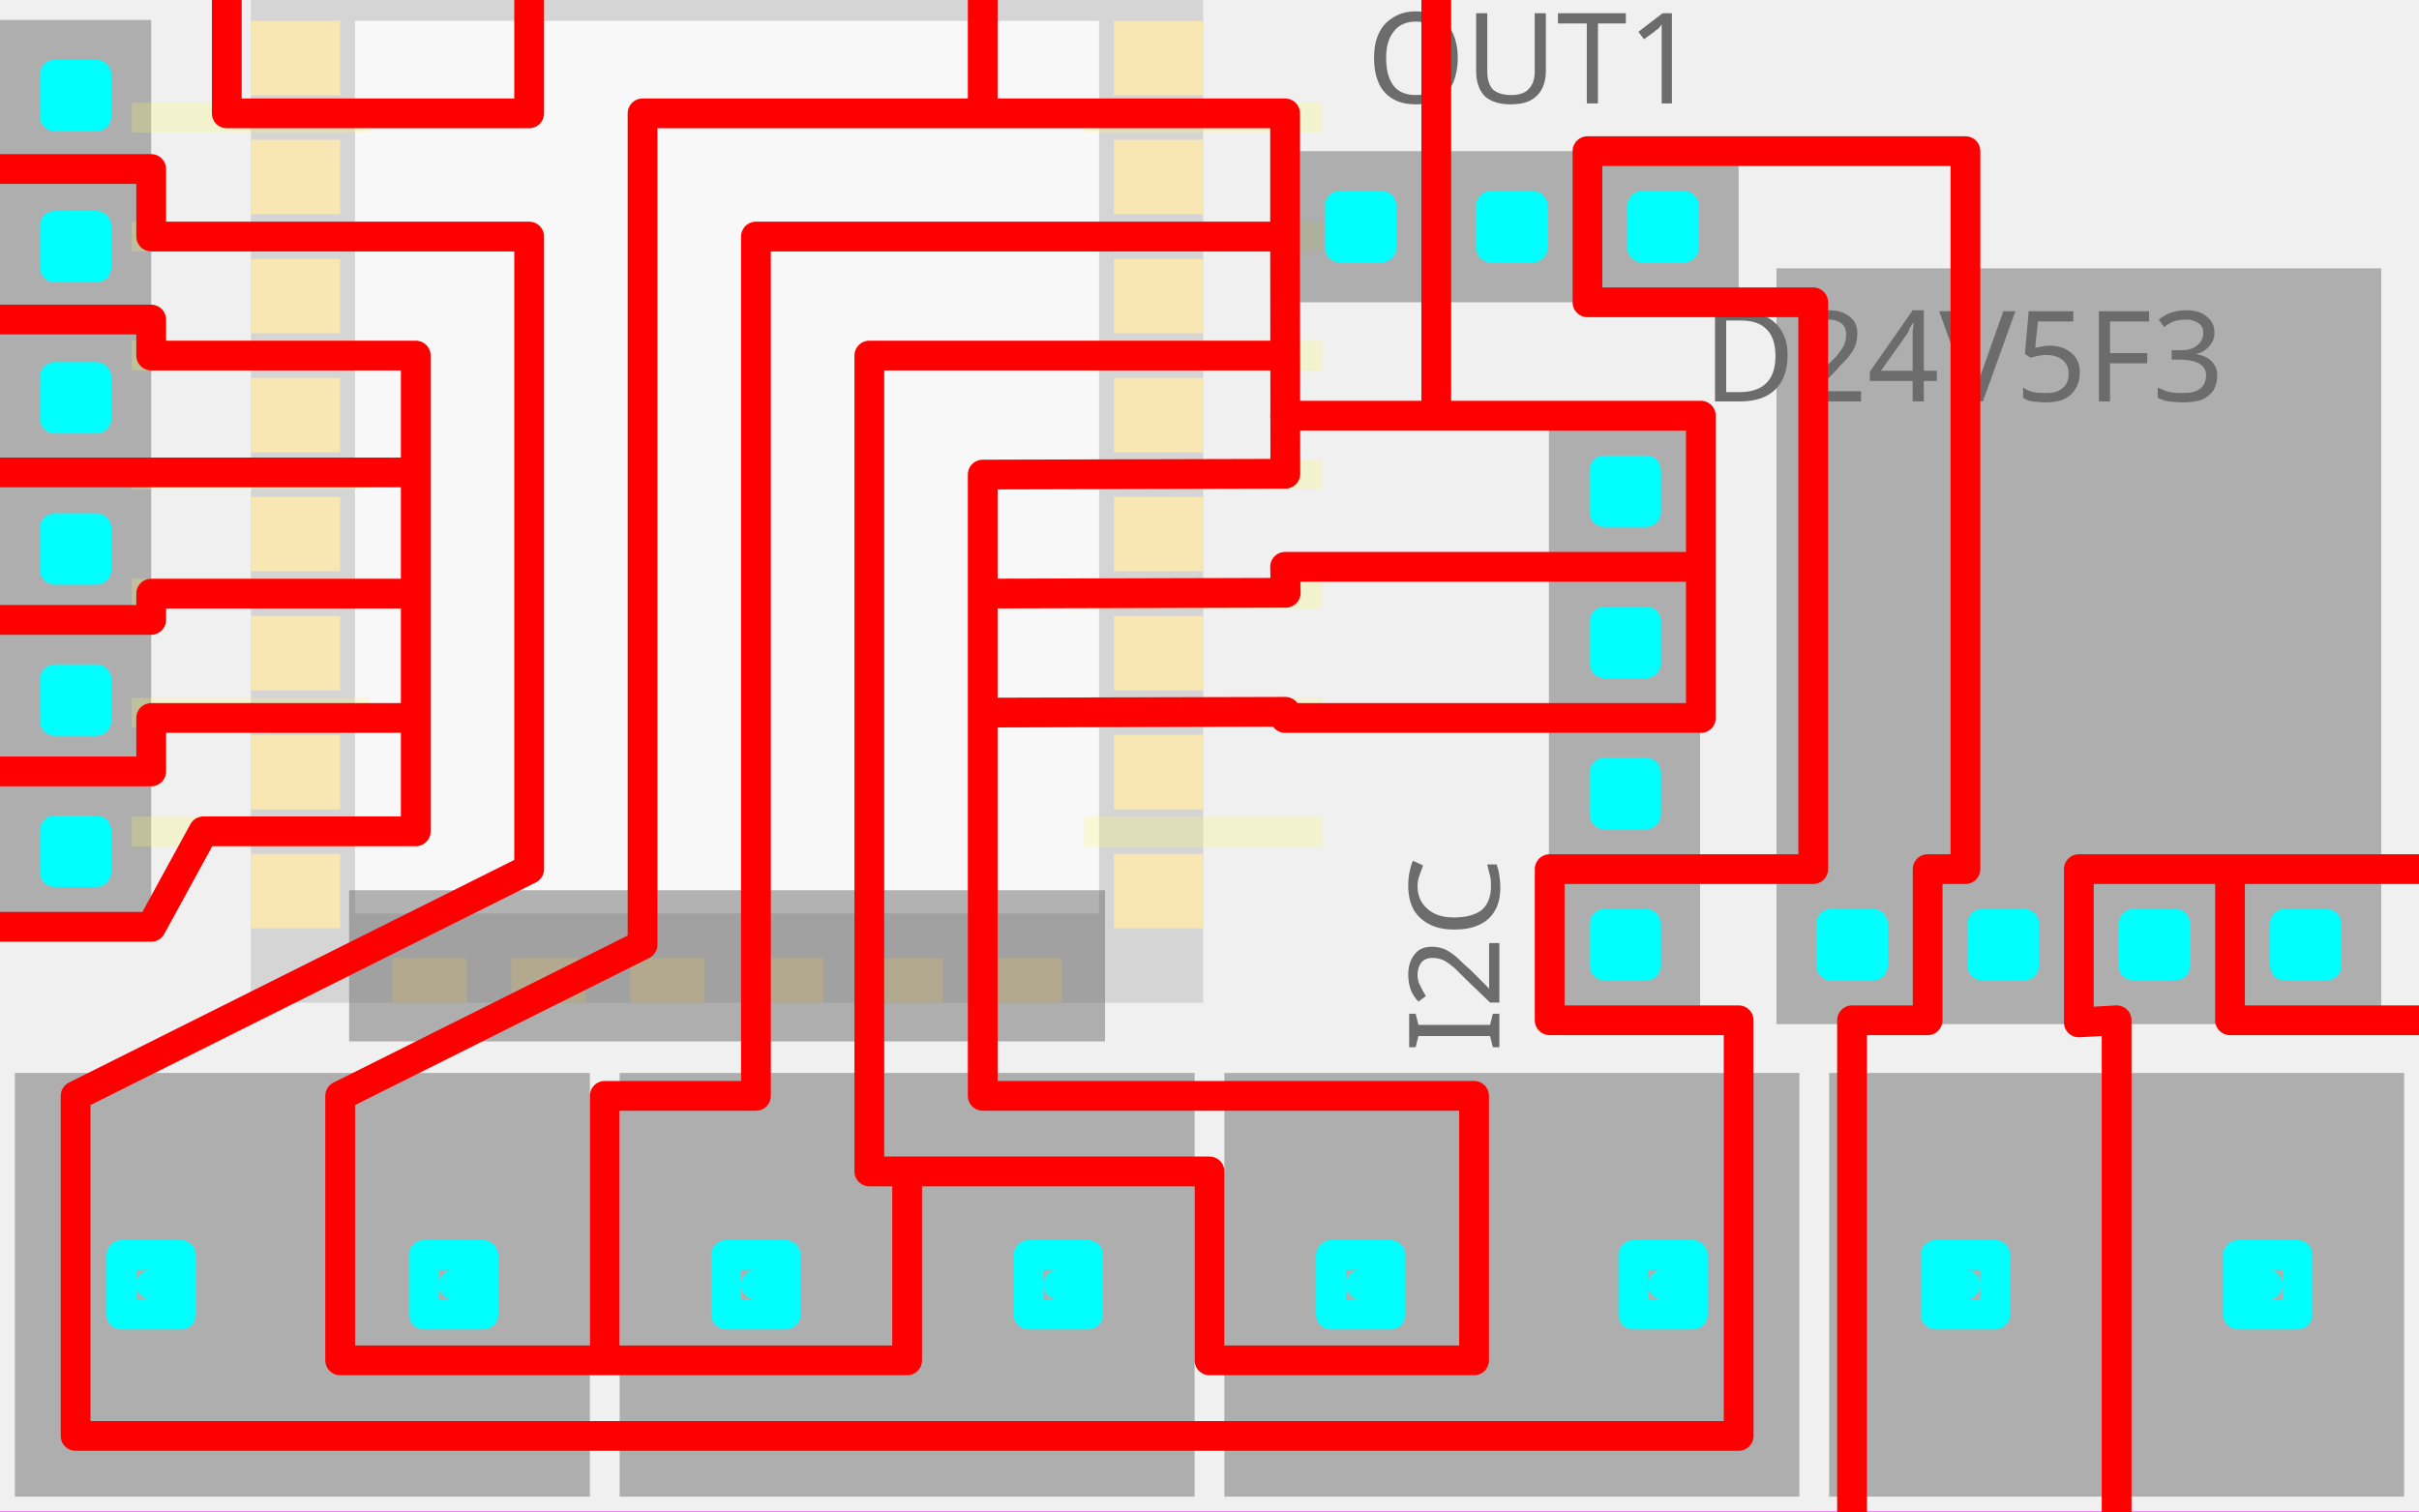
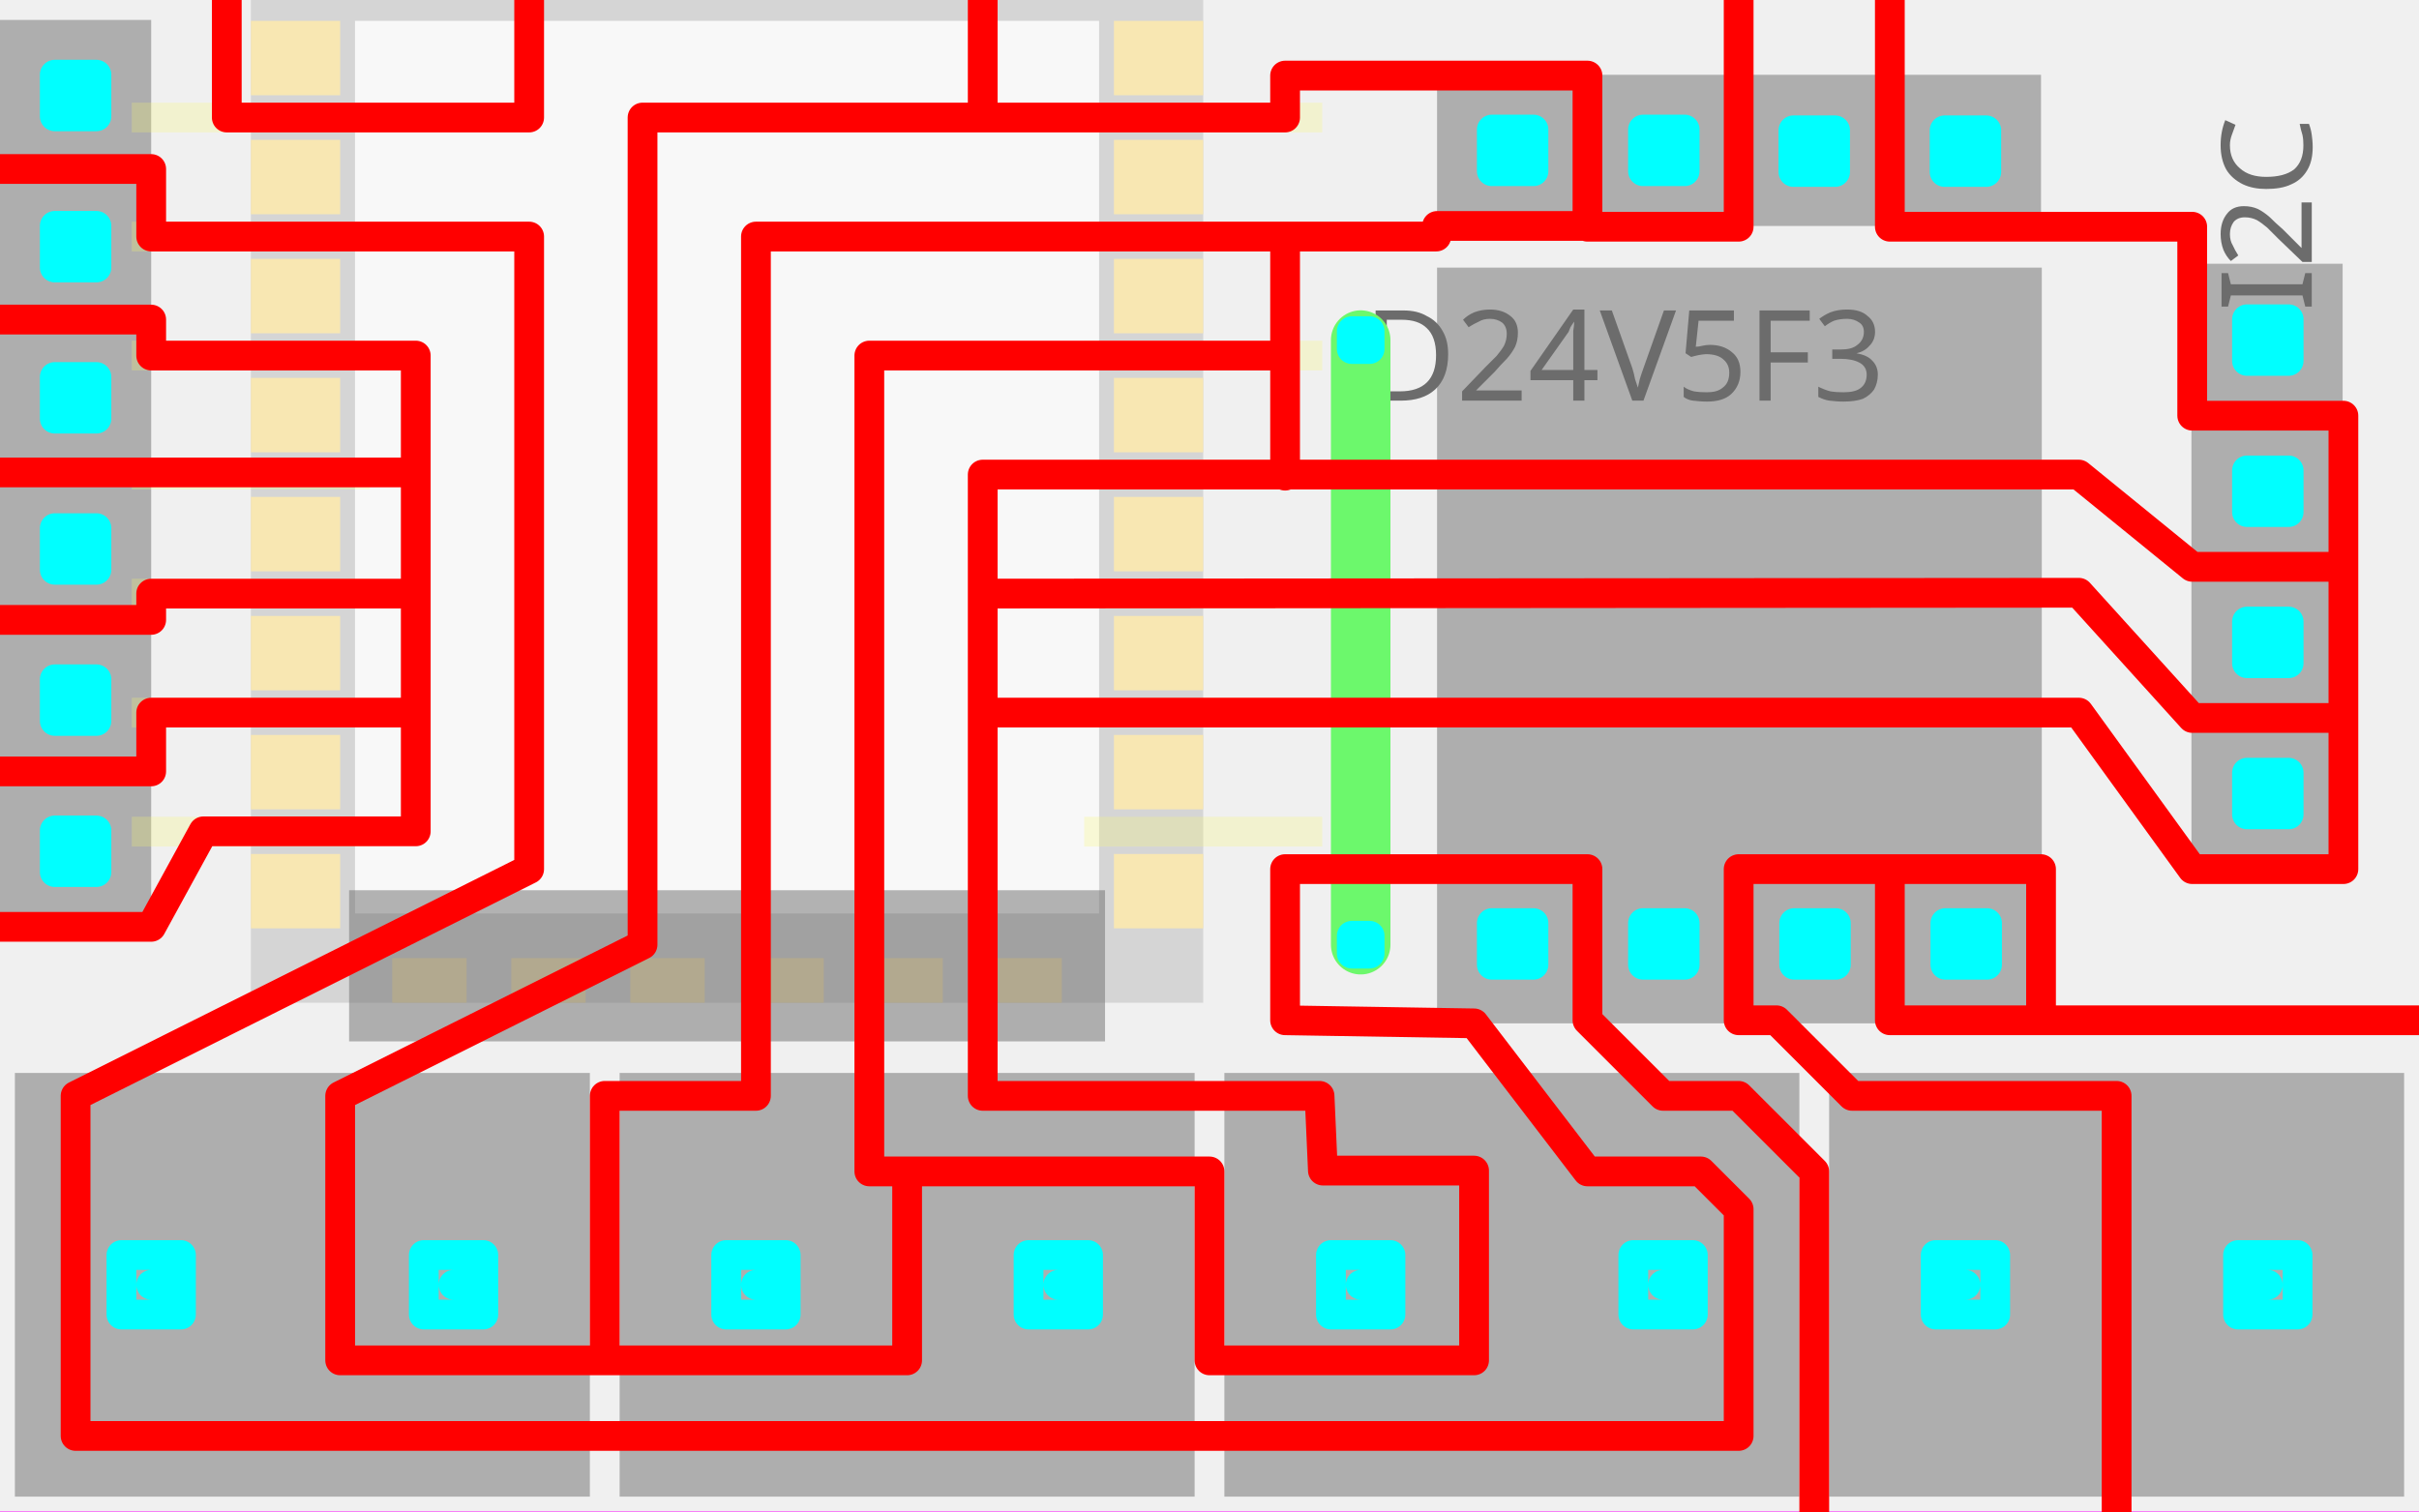
<svg xmlns="http://www.w3.org/2000/svg" width="1.6in" height="1in" viewBox="0 0 40.64 25.4" version="1.1" id="svg926">
  <defs id="defs920" />
  <g id="layer6" style="display:inline;opacity:0.548" transform="translate(-1.81,1.854988)">
    <rect style="display:inline;opacity:1;fill:#000000;fill-opacity:0.502;fill-rule:evenodd;stroke:none;stroke-width:0.1;stroke-linecap:round;stroke-linejoin:bevel;stroke-miterlimit:4;stroke-dasharray:none;stroke-dashoffset:0;stroke-opacity:1" id="rect1431" width="7.12" height="9.66" x="-23.295" y="22.38" transform="rotate(-90)" />
    <rect style="display:inline;opacity:1;fill:#000000;fill-opacity:0.502;fill-rule:evenodd;stroke:none;stroke-width:0.1;stroke-linecap:round;stroke-linejoin:bevel;stroke-miterlimit:4;stroke-dasharray:none;stroke-dashoffset:0;stroke-opacity:1" id="rect1436" width="2.54" height="15.24" x="1.81" y="-1.52" />
    <g id="g951" transform="translate(-9.910001,3.039959)">
      <g id="layer1-93" transform="translate(-6.006411,-101.1035)">
        <rect style="opacity:1;fill:#c0c0c0;fill-opacity:1;fill-rule:evenodd;stroke:none;stroke-width:0.117;stroke-linecap:round;stroke-linejoin:round;stroke-miterlimit:4;stroke-dasharray:none;stroke-dashoffset:0;stroke-opacity:1" id="rect817" width="16" height="24" x="21.941" y="89.059" />
        <rect style="opacity:1;fill:#ffffff;fill-opacity:1;fill-rule:evenodd;stroke:none;stroke-width:0.102;stroke-linecap:round;stroke-linejoin:round;stroke-miterlimit:4;stroke-dasharray:none;stroke-dashoffset:0;stroke-opacity:1" id="rect819" width="12.5" height="15" x="23.691" y="96.559" />
        <rect style="opacity:1;fill:#808080;fill-opacity:1;fill-rule:evenodd;stroke:none;stroke-width:0.1;stroke-linecap:round;stroke-linejoin:round;stroke-miterlimit:4;stroke-dasharray:none;stroke-dashoffset:0;stroke-opacity:1" id="rect821" width="16" height="5" x="21.941" y="89.059" />
        <text xml:space="preserve" style="font-style:normal;font-variant:normal;font-weight:normal;font-stretch:normal;font-size:4.233px;line-height:125%;font-family:Raleway;-inkscape-font-specification:'Raleway, Normal';font-variant-ligatures:normal;font-variant-caps:normal;font-variant-numeric:normal;font-feature-settings:normal;text-align:start;letter-spacing:0px;word-spacing:0px;writing-mode:lr-tb;text-anchor:start;fill:#000000;fill-opacity:1;stroke:none;stroke-width:0.265px;stroke-linecap:butt;stroke-linejoin:miter;stroke-opacity:1" x="21.964" y="93.01" id="text825">
          <tspan id="tspan823" x="21.964" y="93.01" style="stroke-width:0.265px">ESP-12F</tspan>
        </text>
        <g id="g953" transform="translate(-2,-1.4530335e-6)">
          <rect transform="scale(1,-1)" y="-111.809" x="23.941" height="1.25" width="1.5" id="rect830" style="opacity:1;fill:#ffe080;fill-opacity:1;fill-rule:evenodd;stroke:none;stroke-width:0.062;stroke-linecap:round;stroke-linejoin:round;stroke-miterlimit:4;stroke-dasharray:none;stroke-dashoffset:0;stroke-opacity:1" />
          <rect style="opacity:1;fill:#ffe080;fill-opacity:1;fill-rule:evenodd;stroke:none;stroke-width:0.062;stroke-linecap:round;stroke-linejoin:round;stroke-miterlimit:4;stroke-dasharray:none;stroke-dashoffset:0;stroke-opacity:1" id="rect832" width="1.5" height="1.25" x="23.941" y="-109.809" transform="scale(1,-1)" />
          <rect style="opacity:1;fill:#ffe080;fill-opacity:1;fill-rule:evenodd;stroke:none;stroke-width:0.062;stroke-linecap:round;stroke-linejoin:round;stroke-miterlimit:4;stroke-dasharray:none;stroke-dashoffset:0;stroke-opacity:1" id="rect834" width="1.5" height="1.25" x="23.941" y="-107.809" transform="scale(1,-1)" />
          <rect transform="scale(1,-1)" y="-105.809" x="23.941" height="1.25" width="1.5" id="rect836" style="opacity:1;fill:#ffe080;fill-opacity:1;fill-rule:evenodd;stroke:none;stroke-width:0.062;stroke-linecap:round;stroke-linejoin:round;stroke-miterlimit:4;stroke-dasharray:none;stroke-dashoffset:0;stroke-opacity:1" />
          <rect style="opacity:1;fill:#ffe080;fill-opacity:1;fill-rule:evenodd;stroke:none;stroke-width:0.062;stroke-linecap:round;stroke-linejoin:round;stroke-miterlimit:4;stroke-dasharray:none;stroke-dashoffset:0;stroke-opacity:1" id="rect838" width="1.5" height="1.25" x="23.941" y="-103.809" transform="scale(1,-1)" />
          <rect transform="scale(1,-1)" y="-101.809" x="23.941" height="1.25" width="1.5" id="rect840" style="opacity:1;fill:#ffe080;fill-opacity:1;fill-rule:evenodd;stroke:none;stroke-width:0.062;stroke-linecap:round;stroke-linejoin:round;stroke-miterlimit:4;stroke-dasharray:none;stroke-dashoffset:0;stroke-opacity:1" />
          <rect transform="scale(1,-1)" y="-99.809" x="23.941" height="1.25" width="1.5" id="rect842" style="opacity:1;fill:#ffe080;fill-opacity:1;fill-rule:evenodd;stroke:none;stroke-width:0.062;stroke-linecap:round;stroke-linejoin:round;stroke-miterlimit:4;stroke-dasharray:none;stroke-dashoffset:0;stroke-opacity:1" />
          <rect style="opacity:1;fill:#ffe080;fill-opacity:1;fill-rule:evenodd;stroke:none;stroke-width:0.062;stroke-linecap:round;stroke-linejoin:round;stroke-miterlimit:4;stroke-dasharray:none;stroke-dashoffset:0;stroke-opacity:1" id="rect844" width="1.5" height="1.25" x="23.941" y="-97.809" transform="scale(1,-1)" />
        </g>
        <g id="g963" transform="translate(-2,-1.4530335e-6)">
          <rect style="opacity:1;fill:#ffe080;fill-opacity:1;fill-rule:evenodd;stroke:none;stroke-width:0.062;stroke-linecap:round;stroke-linejoin:round;stroke-miterlimit:4;stroke-dasharray:none;stroke-dashoffset:0;stroke-opacity:1" id="rect846" width="1.5" height="1.25" x="38.441" y="-111.809" transform="scale(1,-1)" />
          <rect transform="scale(1,-1)" y="-109.809" x="38.441" height="1.25" width="1.5" id="rect848" style="opacity:1;fill:#ffe080;fill-opacity:1;fill-rule:evenodd;stroke:none;stroke-width:0.062;stroke-linecap:round;stroke-linejoin:round;stroke-miterlimit:4;stroke-dasharray:none;stroke-dashoffset:0;stroke-opacity:1" />
          <rect transform="scale(1,-1)" y="-107.809" x="38.441" height="1.25" width="1.5" id="rect850" style="opacity:1;fill:#ffe080;fill-opacity:1;fill-rule:evenodd;stroke:none;stroke-width:0.062;stroke-linecap:round;stroke-linejoin:round;stroke-miterlimit:4;stroke-dasharray:none;stroke-dashoffset:0;stroke-opacity:1" />
          <rect style="opacity:1;fill:#ffe080;fill-opacity:1;fill-rule:evenodd;stroke:none;stroke-width:0.062;stroke-linecap:round;stroke-linejoin:round;stroke-miterlimit:4;stroke-dasharray:none;stroke-dashoffset:0;stroke-opacity:1" id="rect852" width="1.5" height="1.25" x="38.441" y="-105.809" transform="scale(1,-1)" />
          <rect transform="scale(1,-1)" y="-103.809" x="38.441" height="1.25" width="1.5" id="rect854" style="opacity:1;fill:#ffe080;fill-opacity:1;fill-rule:evenodd;stroke:none;stroke-width:0.062;stroke-linecap:round;stroke-linejoin:round;stroke-miterlimit:4;stroke-dasharray:none;stroke-dashoffset:0;stroke-opacity:1" />
          <rect style="opacity:1;fill:#ffe080;fill-opacity:1;fill-rule:evenodd;stroke:none;stroke-width:0.062;stroke-linecap:round;stroke-linejoin:round;stroke-miterlimit:4;stroke-dasharray:none;stroke-dashoffset:0;stroke-opacity:1" id="rect856" width="1.5" height="1.25" x="38.441" y="-101.809" transform="scale(1,-1)" />
          <rect style="opacity:1;fill:#ffe080;fill-opacity:1;fill-rule:evenodd;stroke:none;stroke-width:0.062;stroke-linecap:round;stroke-linejoin:round;stroke-miterlimit:4;stroke-dasharray:none;stroke-dashoffset:0;stroke-opacity:1" id="rect858" width="1.5" height="1.25" x="38.441" y="-99.809" transform="scale(1,-1)" />
          <rect transform="scale(1,-1)" y="-97.809" x="38.441" height="1.25" width="1.5" id="rect860" style="opacity:1;fill:#ffe080;fill-opacity:1;fill-rule:evenodd;stroke:none;stroke-width:0.062;stroke-linecap:round;stroke-linejoin:round;stroke-miterlimit:4;stroke-dasharray:none;stroke-dashoffset:0;stroke-opacity:1" />
        </g>
        <rect style="opacity:1;fill:#8080ff;fill-opacity:1;fill-rule:evenodd;stroke:none;stroke-width:0.1;stroke-linecap:round;stroke-linejoin:round;stroke-miterlimit:4;stroke-dasharray:none;stroke-dashoffset:0;stroke-opacity:1" id="rect862" width="2" height="1" x="34.941" y="95.059" />
        <g id="g997" transform="translate(-2,-1.4530335e-6)">
          <rect transform="scale(1,-1)" y="-113.059" x="26.316" height="0.75" width="1.25" id="rect869" style="opacity:1;fill:#ffe080;fill-opacity:1;fill-rule:evenodd;stroke:none;stroke-width:0.062;stroke-linecap:round;stroke-linejoin:round;stroke-miterlimit:4;stroke-dasharray:none;stroke-dashoffset:0;stroke-opacity:1" />
          <rect style="opacity:1;fill:#ffe080;fill-opacity:1;fill-rule:evenodd;stroke:none;stroke-width:0.062;stroke-linecap:round;stroke-linejoin:round;stroke-miterlimit:4;stroke-dasharray:none;stroke-dashoffset:0;stroke-opacity:1" id="rect871" width="1.25" height="0.75" x="28.316" y="-113.059" transform="scale(1,-1)" />
          <rect transform="scale(1,-1)" y="-113.059" x="30.316" height="0.75" width="1.25" id="rect873" style="opacity:1;fill:#ffe080;fill-opacity:1;fill-rule:evenodd;stroke:none;stroke-width:0.062;stroke-linecap:round;stroke-linejoin:round;stroke-miterlimit:4;stroke-dasharray:none;stroke-dashoffset:0;stroke-opacity:1" />
          <rect style="opacity:1;fill:#ffe080;fill-opacity:1;fill-rule:evenodd;stroke:none;stroke-width:0.062;stroke-linecap:round;stroke-linejoin:round;stroke-miterlimit:4;stroke-dasharray:none;stroke-dashoffset:0;stroke-opacity:1" id="rect875" width="1.25" height="0.75" x="32.316" y="-113.059" transform="scale(1,-1)" />
          <rect transform="scale(1,-1)" y="-113.059" x="34.316" height="0.75" width="1.25" id="rect877" style="opacity:1;fill:#ffe080;fill-opacity:1;fill-rule:evenodd;stroke:none;stroke-width:0.062;stroke-linecap:round;stroke-linejoin:round;stroke-miterlimit:4;stroke-dasharray:none;stroke-dashoffset:0;stroke-opacity:1" />
          <rect style="opacity:1;fill:#ffe080;fill-opacity:1;fill-rule:evenodd;stroke:none;stroke-width:0.062;stroke-linecap:round;stroke-linejoin:round;stroke-miterlimit:4;stroke-dasharray:none;stroke-dashoffset:0;stroke-opacity:1" id="rect879" width="1.25" height="0.75" x="36.316" y="-113.059" transform="scale(1,-1)" />
        </g>
        <g id="g1225">
          <path id="path871" d="m 19.941,98.184 h 2.75 1.25" style="opacity:1;fill:none;fill-opacity:1;fill-rule:evenodd;stroke:#ffff00;stroke-width:0.5;stroke-linecap:butt;stroke-linejoin:round;stroke-miterlimit:4;stroke-dasharray:none;stroke-dashoffset:0;stroke-opacity:0.251" />
          <path id="path873" d="m 19.941,100.184 h 2.75 1.25" style="opacity:1;fill:none;fill-opacity:1;fill-rule:evenodd;stroke:#ffff00;stroke-width:0.5;stroke-linecap:butt;stroke-linejoin:round;stroke-miterlimit:4;stroke-dasharray:none;stroke-dashoffset:0;stroke-opacity:0.251" />
          <path style="opacity:1;fill:none;fill-opacity:1;fill-rule:evenodd;stroke:#ffff00;stroke-width:0.5;stroke-linecap:butt;stroke-linejoin:round;stroke-miterlimit:4;stroke-dasharray:none;stroke-dashoffset:0;stroke-opacity:0.251" d="m 19.941,102.184 h 2.75 1.25" id="path875" />
          <path id="path877" d="m 19.941,104.184 h 2.75 1.25" style="opacity:1;fill:none;fill-opacity:1;fill-rule:evenodd;stroke:#ffff00;stroke-width:0.5;stroke-linecap:butt;stroke-linejoin:round;stroke-miterlimit:4;stroke-dasharray:none;stroke-dashoffset:0;stroke-opacity:0.251" />
          <path style="opacity:1;fill:none;fill-opacity:1;fill-rule:evenodd;stroke:#ffff00;stroke-width:0.5;stroke-linecap:butt;stroke-linejoin:round;stroke-miterlimit:4;stroke-dasharray:none;stroke-dashoffset:0;stroke-opacity:0.251" d="m 19.941,106.184 h 2.75 1.25" id="path879" />
          <path style="opacity:1;fill:none;fill-opacity:1;fill-rule:evenodd;stroke:#ffff00;stroke-width:0.5;stroke-linecap:butt;stroke-linejoin:round;stroke-miterlimit:4;stroke-dasharray:none;stroke-dashoffset:0;stroke-opacity:0.251" d="m 19.941,108.184 h 2.75 1.25" id="path881" />
          <path id="path883" d="m 19.941,110.184 h 2.75 1.25" style="opacity:1;fill:none;fill-opacity:1;fill-rule:evenodd;stroke:#ffff00;stroke-width:0.5;stroke-linecap:butt;stroke-linejoin:round;stroke-miterlimit:4;stroke-dasharray:none;stroke-dashoffset:0;stroke-opacity:0.251" />
          <path style="opacity:1;fill:none;fill-opacity:1;fill-rule:evenodd;stroke:#ffff00;stroke-width:0.5;stroke-linecap:butt;stroke-linejoin:round;stroke-miterlimit:4;stroke-dasharray:none;stroke-dashoffset:0;stroke-opacity:0.251" d="m 35.941,98.184 h 2.75 1.25" id="path904" />
          <path style="opacity:1;fill:none;fill-opacity:1;fill-rule:evenodd;stroke:#ffff00;stroke-width:0.5;stroke-linecap:butt;stroke-linejoin:round;stroke-miterlimit:4;stroke-dasharray:none;stroke-dashoffset:0;stroke-opacity:0.251" d="m 35.941,100.184 h 2.75 1.25" id="path906" />
          <path id="path908" d="m 35.941,102.184 h 2.75 1.25" style="opacity:1;fill:none;fill-opacity:1;fill-rule:evenodd;stroke:#ffff00;stroke-width:0.5;stroke-linecap:butt;stroke-linejoin:round;stroke-miterlimit:4;stroke-dasharray:none;stroke-dashoffset:0;stroke-opacity:0.251" />
          <path style="opacity:1;fill:none;fill-opacity:1;fill-rule:evenodd;stroke:#ffff00;stroke-width:0.5;stroke-linecap:butt;stroke-linejoin:round;stroke-miterlimit:4;stroke-dasharray:none;stroke-dashoffset:0;stroke-opacity:0.251" d="m 35.941,104.184 h 2.75 1.25" id="path910" />
          <path id="path912" d="m 35.941,106.184 h 2.75 1.25" style="opacity:1;fill:none;fill-opacity:1;fill-rule:evenodd;stroke:#ffff00;stroke-width:0.5;stroke-linecap:butt;stroke-linejoin:round;stroke-miterlimit:4;stroke-dasharray:none;stroke-dashoffset:0;stroke-opacity:0.251" />
          <path id="path914" d="m 35.941,108.184 h 2.75 1.25" style="opacity:1;fill:none;fill-opacity:1;fill-rule:evenodd;stroke:#ffff00;stroke-width:0.5;stroke-linecap:butt;stroke-linejoin:round;stroke-miterlimit:4;stroke-dasharray:none;stroke-dashoffset:0;stroke-opacity:0.251" />
          <path style="opacity:1;fill:none;fill-opacity:1;fill-rule:evenodd;stroke:#ffff00;stroke-width:0.5;stroke-linecap:butt;stroke-linejoin:round;stroke-miterlimit:4;stroke-dasharray:none;stroke-dashoffset:0;stroke-opacity:0.251" d="m 35.941,110.184 h 2.75 1.25" id="path916" />
        </g>
      </g>
      <rect y="10.065" x="17.585" height="2.54" width="12.7" id="rect917" style="opacity:1;fill:#000000;fill-opacity:0.502;fill-rule:evenodd;stroke:none;stroke-width:0.5;stroke-linecap:round;stroke-linejoin:bevel;stroke-miterlimit:4;stroke-dasharray:none;stroke-dashoffset:0;stroke-opacity:1" />
    </g>
    <rect y="12.22" x="-23.295" height="9.66" width="7.12" id="rect904" style="display:inline;opacity:1;fill:#000000;fill-opacity:0.502;fill-rule:evenodd;stroke:none;stroke-width:0.1;stroke-linecap:round;stroke-linejoin:bevel;stroke-miterlimit:4;stroke-dasharray:none;stroke-dashoffset:0;stroke-opacity:1" transform="rotate(-90)" />
    <rect style="display:inline;opacity:1;fill:#000000;fill-opacity:0.502;fill-rule:evenodd;stroke:none;stroke-width:0.1;stroke-linecap:round;stroke-linejoin:bevel;stroke-miterlimit:4;stroke-dasharray:none;stroke-dashoffset:0;stroke-opacity:1" id="rect918" width="7.12" height="9.66" x="-23.295" y="2.06" transform="rotate(-90)" />
-     <rect y="-15.303" x="-30.372" height="10.186" width="2.54" id="rect926" style="display:inline;opacity:1;fill:#000000;fill-opacity:0.502;fill-rule:evenodd;stroke:none;stroke-width:0.1;stroke-linecap:round;stroke-linejoin:bevel;stroke-miterlimit:4;stroke-dasharray:none;stroke-dashoffset:0;stroke-opacity:1" transform="scale(-1)" />
+     <rect y="-12.763" x="-41.167" height="10.186" width="2.54" id="rect926" style="display:inline;opacity:1;fill:#000000;fill-opacity:0.502;fill-rule:evenodd;stroke:none;stroke-width:0.1;stroke-linecap:round;stroke-linejoin:bevel;stroke-miterlimit:4;stroke-dasharray:none;stroke-dashoffset:0;stroke-opacity:1" transform="scale(-1)" />
    <rect transform="rotate(90)" y="-42.2" x="16.175" height="9.66" width="7.12" id="rect949" style="display:inline;opacity:1;fill:#000000;fill-opacity:0.502;fill-rule:evenodd;stroke:none;stroke-width:0.1;stroke-linecap:round;stroke-linejoin:bevel;stroke-miterlimit:4;stroke-dasharray:none;stroke-dashoffset:0;stroke-opacity:1" />
-     <rect transform="rotate(-90)" style="display:inline;opacity:1;fill:#000000;fill-opacity:0.502;fill-rule:evenodd;stroke:none;stroke-width:0.1;stroke-linecap:round;stroke-linejoin:bevel;stroke-miterlimit:4;stroke-dasharray:none;stroke-dashoffset:0;stroke-opacity:1" id="rect959" width="2.54" height="7.62" x="-3.225" y="23.4" />
-     <g id="g1008" transform="translate(-0.6349984,-1.1e-6)">
+     <rect transform="rotate(-90)" style="display:inline;opacity:1;fill:#000000;fill-opacity:0.502;fill-rule:evenodd;stroke:none;stroke-width:0.1;stroke-linecap:round;stroke-linejoin:bevel;stroke-miterlimit:4;stroke-dasharray:none;stroke-dashoffset:0;stroke-opacity:1" id="rect959" width="2.54" height="10.147" x="-1.942" y="25.953" />
+     <g id="g1008" transform="translate(-6.337025,-0.01297405)">
      <rect transform="rotate(90)" y="-42.45" x="2.655" height="10.16" width="12.7" id="rect957" style="display:inline;opacity:1;fill:#000000;fill-opacity:0.502;fill-rule:evenodd;stroke:none;stroke-width:0.1;stroke-linecap:round;stroke-linejoin:bevel;stroke-miterlimit:4;stroke-dasharray:none;stroke-dashoffset:0;stroke-opacity:1" />
      <text id="text1003" y="4.888" x="37.363" style="font-style:normal;font-variant:normal;font-weight:normal;font-stretch:normal;font-size:2.117px;line-height:125%;font-family:Raleway;-inkscape-font-specification:'Raleway, Normal';font-variant-ligatures:normal;font-variant-caps:normal;font-variant-numeric:normal;font-feature-settings:normal;text-align:center;letter-spacing:0px;word-spacing:0px;writing-mode:lr-tb;text-anchor:middle;fill:#000000;fill-opacity:1;stroke:none;stroke-width:0.265px;stroke-linecap:butt;stroke-linejoin:miter;stroke-opacity:1" xml:space="preserve">
        <tspan style="font-style:normal;font-variant:normal;font-weight:normal;font-stretch:normal;font-size:2.117px;font-family:Raleway;-inkscape-font-specification:'Raleway, Normal';font-variant-ligatures:normal;font-variant-caps:normal;font-variant-numeric:normal;font-feature-settings:normal;text-align:center;writing-mode:lr-tb;text-anchor:middle;stroke-width:0.265px" y="4.888" x="37.363" id="tspan1001">D24V5F3</tspan>
      </text>
    </g>
    <text xml:space="preserve" style="font-style:normal;font-variant:normal;font-weight:normal;font-stretch:normal;font-size:2.117px;line-height:125%;font-family:Raleway;-inkscape-font-specification:'Raleway, Normal';font-variant-ligatures:normal;font-variant-caps:normal;font-variant-numeric:normal;font-feature-settings:normal;text-align:center;letter-spacing:0px;word-spacing:0px;writing-mode:lr-tb;text-anchor:middle;fill:#000000;fill-opacity:1;stroke:none;stroke-width:0.265px;stroke-linecap:butt;stroke-linejoin:miter;stroke-opacity:1" x="-5.402" y="0.314" id="text1014" transform="rotate(-90)">
      <tspan id="tspan1012" x="-5.402" y="0.314" style="font-style:normal;font-variant:normal;font-weight:normal;font-stretch:normal;font-size:2.117px;font-family:Raleway;-inkscape-font-specification:'Raleway, Normal';font-variant-ligatures:normal;font-variant-caps:normal;font-variant-numeric:normal;font-feature-settings:normal;text-align:center;writing-mode:lr-tb;text-anchor:middle;stroke-width:0.265px">SPI</tspan>
    </text>
-     <text xml:space="preserve" style="font-style:normal;font-variant:normal;font-weight:normal;font-stretch:normal;font-size:2.117px;line-height:125%;font-family:Raleway;-inkscape-font-specification:'Raleway, Normal';font-variant-ligatures:normal;font-variant-caps:normal;font-variant-numeric:normal;font-feature-settings:normal;text-align:center;letter-spacing:0px;word-spacing:0px;writing-mode:lr-tb;text-anchor:middle;fill:#000000;fill-opacity:1;stroke:none;stroke-width:0.265px;stroke-linecap:butt;stroke-linejoin:miter;stroke-opacity:1" x="-12.81" y="27.002" id="text1018" transform="rotate(-90)">
-       <tspan id="tspan1016" x="-12.81" y="27.002" style="font-style:normal;font-variant:normal;font-weight:normal;font-stretch:normal;font-size:2.117px;font-family:Raleway;-inkscape-font-specification:'Raleway, Normal';font-variant-ligatures:normal;font-variant-caps:normal;font-variant-numeric:normal;font-feature-settings:normal;text-align:center;writing-mode:lr-tb;text-anchor:middle;stroke-width:0.265px">I2C</tspan>
+     <text xml:space="preserve" style="font-style:normal;font-variant:normal;font-weight:normal;font-stretch:normal;font-size:2.117px;line-height:125%;font-family:Raleway;-inkscape-font-specification:'Raleway, Normal';font-variant-ligatures:normal;font-variant-caps:normal;font-variant-numeric:normal;font-feature-settings:normal;text-align:center;letter-spacing:0px;word-spacing:0px;writing-mode:lr-tb;text-anchor:middle;fill:#000000;fill-opacity:1;stroke:none;stroke-width:0.265px;stroke-linecap:butt;stroke-linejoin:miter;stroke-opacity:1" x="-0.363" y="40.652" id="text1018" transform="rotate(-90)">
+       <tspan id="tspan1016" x="-0.363" y="40.652" style="font-style:normal;font-variant:normal;font-weight:normal;font-stretch:normal;font-size:2.117px;font-family:Raleway;-inkscape-font-specification:'Raleway, Normal';font-variant-ligatures:normal;font-variant-caps:normal;font-variant-numeric:normal;font-feature-settings:normal;text-align:center;writing-mode:lr-tb;text-anchor:middle;stroke-width:0.265px">I2C</tspan>
    </text>
-     <text xml:space="preserve" style="font-style:normal;font-variant:normal;font-weight:normal;font-stretch:normal;font-size:2.117px;line-height:125%;font-family:Raleway;-inkscape-font-specification:'Raleway, Normal';font-variant-ligatures:normal;font-variant-caps:normal;font-variant-numeric:normal;font-feature-settings:normal;text-align:center;letter-spacing:0px;word-spacing:0px;writing-mode:lr-tb;text-anchor:middle;fill:#000000;fill-opacity:1;stroke:none;stroke-width:0.265px;stroke-linecap:butt;stroke-linejoin:miter;stroke-opacity:1" x="28.941" y="-0.121" id="text1022">
-       <tspan id="tspan1020" x="28.941" y="-0.121" style="font-style:normal;font-variant:normal;font-weight:normal;font-stretch:normal;font-size:2.117px;font-family:Raleway;-inkscape-font-specification:'Raleway, Normal';font-variant-ligatures:normal;font-variant-caps:normal;font-variant-numeric:normal;font-feature-settings:normal;text-align:center;writing-mode:lr-tb;text-anchor:middle;stroke-width:0.265px">OUT1</tspan>
+     <text xml:space="preserve" style="font-style:normal;font-variant:normal;font-weight:normal;font-stretch:normal;font-size:2.117px;line-height:125%;font-family:Raleway;-inkscape-font-specification:'Raleway, Normal';font-variant-ligatures:normal;font-variant-caps:normal;font-variant-numeric:normal;font-feature-settings:normal;text-align:center;letter-spacing:0px;word-spacing:0px;writing-mode:lr-tb;text-anchor:middle;fill:#000000;fill-opacity:1;stroke:none;stroke-width:0.265px;stroke-linecap:butt;stroke-linejoin:miter;stroke-opacity:1" x="30.614" y="-3.585" id="text1022">
+       <tspan id="tspan1020" x="30.614" y="-3.585" style="font-style:normal;font-variant:normal;font-weight:normal;font-stretch:normal;font-size:2.117px;font-family:Raleway;-inkscape-font-specification:'Raleway, Normal';font-variant-ligatures:normal;font-variant-caps:normal;font-variant-numeric:normal;font-feature-settings:normal;text-align:center;writing-mode:lr-tb;text-anchor:middle;stroke-width:0.265px">OUT1 &amp; Prog</tspan>
    </text>
    <text xml:space="preserve" style="font-style:normal;font-variant:normal;font-weight:normal;font-stretch:normal;font-size:2.117px;line-height:125%;font-family:Raleway;-inkscape-font-specification:'Raleway, Normal';font-variant-ligatures:normal;font-variant-caps:normal;font-variant-numeric:normal;font-feature-settings:normal;text-align:center;letter-spacing:0px;word-spacing:0px;writing-mode:lr-tb;text-anchor:middle;fill:#000000;fill-opacity:1;stroke:none;stroke-width:0.265px;stroke-linecap:butt;stroke-linejoin:miter;stroke-opacity:1" x="7.266" y="26.594" id="text1026">
      <tspan id="tspan1024" x="7.266" y="26.594" style="font-style:normal;font-variant:normal;font-weight:normal;font-stretch:normal;font-size:2.117px;font-family:Raleway;-inkscape-font-specification:'Raleway, Normal';font-variant-ligatures:normal;font-variant-caps:normal;font-variant-numeric:normal;font-feature-settings:normal;text-align:center;writing-mode:lr-tb;text-anchor:middle;stroke-width:0.265px">IN1</tspan>
    </text>
    <text xml:space="preserve" style="font-style:normal;font-variant:normal;font-weight:normal;font-stretch:normal;font-size:2.117px;line-height:125%;font-family:Raleway;-inkscape-font-specification:'Raleway, Normal';font-variant-ligatures:normal;font-variant-caps:normal;font-variant-numeric:normal;font-feature-settings:normal;text-align:center;letter-spacing:0px;word-spacing:0px;writing-mode:lr-tb;text-anchor:middle;fill:#000000;fill-opacity:1;stroke:none;stroke-width:0.265px;stroke-linecap:butt;stroke-linejoin:miter;stroke-opacity:1" x="16.982" y="26.594" id="text1030">
      <tspan id="tspan1028" x="16.982" y="26.594" style="font-style:normal;font-variant:normal;font-weight:normal;font-stretch:normal;font-size:2.117px;font-family:Raleway;-inkscape-font-specification:'Raleway, Normal';font-variant-ligatures:normal;font-variant-caps:normal;font-variant-numeric:normal;font-feature-settings:normal;text-align:center;writing-mode:lr-tb;text-anchor:middle;stroke-width:0.265px">IN2</tspan>
    </text>
    <text xml:space="preserve" style="font-style:normal;font-variant:normal;font-weight:normal;font-stretch:normal;font-size:2.117px;line-height:125%;font-family:Raleway;-inkscape-font-specification:'Raleway, Normal';font-variant-ligatures:normal;font-variant-caps:normal;font-variant-numeric:normal;font-feature-settings:normal;text-align:center;letter-spacing:0px;word-spacing:0px;writing-mode:lr-tb;text-anchor:middle;fill:#000000;fill-opacity:1;stroke:none;stroke-width:0.265px;stroke-linecap:butt;stroke-linejoin:miter;stroke-opacity:1" x="26.892" y="26.438" id="text1034">
      <tspan id="tspan1032" x="26.892" y="26.438" style="font-style:normal;font-variant:normal;font-weight:normal;font-stretch:normal;font-size:2.117px;font-family:Raleway;-inkscape-font-specification:'Raleway, Normal';font-variant-ligatures:normal;font-variant-caps:normal;font-variant-numeric:normal;font-feature-settings:normal;text-align:center;writing-mode:lr-tb;text-anchor:middle;stroke-width:0.265px">IN3</tspan>
    </text>
    <text xml:space="preserve" style="font-style:normal;font-variant:normal;font-weight:normal;font-stretch:normal;font-size:2.117px;line-height:125%;font-family:Raleway;-inkscape-font-specification:'Raleway, Normal';font-variant-ligatures:normal;font-variant-caps:normal;font-variant-numeric:normal;font-feature-settings:normal;text-align:center;letter-spacing:0px;word-spacing:0px;writing-mode:lr-tb;text-anchor:middle;fill:#000000;fill-opacity:1;stroke:none;stroke-width:0.265px;stroke-linecap:butt;stroke-linejoin:miter;stroke-opacity:1" x="34.999" y="26.594" id="text1038">
      <tspan id="tspan1036" x="34.999" y="26.594" style="font-style:normal;font-variant:normal;font-weight:normal;font-stretch:normal;font-size:2.117px;font-family:Raleway;-inkscape-font-specification:'Raleway, Normal';font-variant-ligatures:normal;font-variant-caps:normal;font-variant-numeric:normal;font-feature-settings:normal;text-align:center;writing-mode:lr-tb;text-anchor:middle;stroke-width:0.265px">GND</tspan>
    </text>
    <text xml:space="preserve" style="font-style:normal;font-variant:normal;font-weight:normal;font-stretch:normal;font-size:2.117px;line-height:125%;font-family:Raleway;-inkscape-font-specification:'Raleway, Normal';font-variant-ligatures:normal;font-variant-caps:normal;font-variant-numeric:normal;font-feature-settings:normal;text-align:center;letter-spacing:0px;word-spacing:0px;writing-mode:lr-tb;text-anchor:middle;fill:#000000;fill-opacity:1;stroke:none;stroke-width:0.265px;stroke-linecap:butt;stroke-linejoin:miter;stroke-opacity:1" x="40.308" y="26.438" id="text1042">
      <tspan id="tspan1040" x="40.308" y="26.438" style="font-style:normal;font-variant:normal;font-weight:normal;font-stretch:normal;font-size:2.117px;font-family:Raleway;-inkscape-font-specification:'Raleway, Normal';font-variant-ligatures:normal;font-variant-caps:normal;font-variant-numeric:normal;font-feature-settings:normal;text-align:center;writing-mode:lr-tb;text-anchor:middle;stroke-width:0.265px">12V</tspan>
    </text>
+     <path style="opacity:1;fill:none;fill-opacity:0.502;fill-rule:evenodd;stroke:#00ff00;stroke-width:1;stroke-linecap:round;stroke-linejoin:round;stroke-miterlimit:4;stroke-dasharray:none;stroke-dashoffset:0;stroke-opacity:1" d="M 24.67,3.86 V 14.02" id="path939" />
  </g>
  <g id="layer3" style="display:inline" transform="translate(-1.81,1.854988)">
    <rect style="opacity:1;fill:none;fill-opacity:0.502;fill-rule:evenodd;stroke:#ff00ff;stroke-width:1;stroke-linecap:round;stroke-linejoin:round;stroke-miterlimit:4;stroke-dasharray:none;stroke-dashoffset:0;stroke-opacity:1" id="rect1010" width="41.64" height="26.4" x="1.31" y="-2.355" />
  </g>
  <g id="layer7" style="display:inline" transform="translate(-1.81,1.854988)">
-     <path id="path998" style="opacity:1;fill:none;fill-opacity:0.502;fill-rule:evenodd;stroke:#ff0000;stroke-width:0.5;stroke-linecap:round;stroke-linejoin:round;stroke-miterlimit:4;stroke-dasharray:none;stroke-dashoffset:0;stroke-opacity:1" d="m 39.275,12.75 h 3.81 m -5.715,11.43 v -8.89 l -0.635,0.036 v -2.576 h 2.54 v 2.54 h 3.81 v 0 m -12.7,-7.62 v -2.54 H 23.4 m 2.54,10e-7 V -2.49 M 18.32,0.05 V -2.49 M 23.4,4.12 H 16.415 V 17.83 H 17.05 M 23.4,2.12 H 14.51 V 16.56 h -2.54 v 4.445 h 5.08 v -3.175 M 10.7,-2.49 V 0.05 H 5.62 l 2e-7,-2.54 m -4.445,13.598 3.175,-10e-7 5.8e-6,-0.898 4.445,3e-6 m -7.62,-1.648 3.175,-10e-8 5.8e-6,-0.442 h 4.445 m -7.62,-2.036 3.175,2e-7 4.445,2e-7 M 1.175,3.515 h 3.175 l 5.8e-6,0.605 H 8.795 V 12.115 H 5.228 L 4.35,13.72 H 1.175 M 11.97,21.005 H 7.525 v -4.445 l 5.08,-2.54 V 0.05 H 23.4 V 2.12 L 23.404,6.106 18.32,6.12 V 16.56 h 8.255 v 4.445 H 22.13 v -3.175 h -5.08 m 1.27,-9.71 5.091,-0.014 M 1.175,0.985 h 3.175 l 5.8e-6,1.135 H 10.7 V 12.75 l -7.62,3.81 v 5.715 H 31.02 v -4.445 -2.54 H 27.845 v -2.54 h 4.428 V 3.225 H 28.48 V 0.685 h 6.35 V 12.75 l -0.635,0 v 2.54 h -1.27 v 8.89 m -14.605,-14.06 5.084,-0.014 -0.004,0.104 h 6.985 l 2e-5,-2.54 H 23.4 l 0.011,0.436" />
+     <path id="path944" style="opacity:1;fill:none;fill-opacity:0.502;fill-rule:evenodd;stroke:#ff0000;stroke-width:0.5;stroke-linecap:round;stroke-linejoin:round;stroke-miterlimit:4;stroke-dasharray:none;stroke-dashoffset:0;stroke-opacity:1" d="m 23.4,4.12 v 2.018 M 41.18,5.13 v 7.62 m -7.62,-15.24 0,4.445 h 5.08 v 3.175 l 2.54,-10e-7 m -7.62,7.62 h 2.54 v 2.54 m 1.27,8.89 v -7.62 h -4.445 l -1.27,-1.27 h -0.635 v -2.54 h 2.54 v 2.54 l 9.525,-1e-6 v 0 M 18.32,0.05 V -2.49 m -7.62,0 V 0.12 H 5.62 l 2e-7,-2.61 m -4.445,13.598 3.175,-10e-7 5.9e-6,-0.988 h 4.445 m -7.62,-1.558 3.175,-10e-8 5.8e-6,-0.442 h 4.445 m -7.62,-2.036 3.175,2e-7 4.445,2e-7 M 1.175,3.515 h 3.175 l 5.8e-6,0.605 H 8.795 V 12.115 H 5.228 L 4.35,13.72 H 1.175 M 11.97,21.005 H 7.525 v -4.445 l 5.08,-2.54 V 0.12 H 23.4 v -0.705 h 5.08 V 1.955 l 2.54,-10e-8 v -4.445 M 1.175,0.985 h 3.175 l 5.8e-6,1.135 H 10.7 V 12.75 l -7.62,3.81 v 5.715 H 31.02 V 18.465 L 30.385,17.83 H 28.48 l -1.905,-2.488 -3.175,-0.052 v -2.54 h 5.08 l -1e-6,2.54 1.27,1.27 h 1.27 l 1.27,1.27 v 6.35 0 m -13.97,-14.06 h 18.415 l 1.905,2.63 2.54,10e-7 m 2e-5,-2.54 -2.54,-1e-6 -1.905,-2.104 L 18.32,8.12 m -1.27,9.71 v 3.175 h -5.08 v -4.445 h 2.54 V 2.12 h 8.89 2.54 L 25.953,1.942 H 28.48 M 17.05,17.83 H 16.415 V 4.12 H 23.4 v -2 M 17.05,17.83 h 5.08 v 3.175 h 4.445 v -3.189 h -2.54 l -0.056,-1.256 H 18.32 V 6.12 h 18.415 l 1.905,1.55 H 41.18" />
  </g>
  <g id="layer4" style="display:inline" transform="translate(-1.81,1.854988)">
    <g id="g940" transform="translate(3.405002,-9.134995)" style="stroke:#00ffff;stroke-opacity:1" />
    <g id="g1229" transform="rotate(-180,36.2725,8.835006)" style="stroke:#00ffff;stroke-opacity:1" />
    <g id="g942" transform="rotate(-90,11.72751,4.247507)" style="stroke:#00ffff;stroke-opacity:1" />
    <g transform="rotate(-180,31.22625,8.835006)" id="g915" style="stroke:#00ffff;stroke-opacity:1" />
    <g id="g924" transform="rotate(-180,26.18,8.835006)" style="stroke:#00ffff;stroke-opacity:1" />
    <g transform="translate(19.24001,1.37501)" id="g941" style="stroke:#00ffff;stroke-opacity:1" />
    <g id="g925" style="stroke:#00ffff;stroke-opacity:1">
      <g transform="rotate(-90,22.0375,-8.9375)" id="g954" style="stroke:#00ffff;stroke-opacity:1" />
      <g id="g964" transform="rotate(-90,23.3075,-10.2075)" style="stroke:#00ffff;stroke-opacity:1" />
    </g>
    <g id="g1033" transform="translate(-0.2700745,-0.1467824)" style="stroke:#00ffff;stroke-opacity:1" />
-     <g id="g908" transform="rotate(90,30.0675,13.06751)">
+     <g id="g908" transform="rotate(90,36.735,17.19501)">
      <path id="path1009" d="m 23.4,14.02 h -0.35 v 0.35 h 0.7 v -0.7 h -0.7 v 0.35" style="opacity:1;fill:none;fill-opacity:1;fill-rule:evenodd;stroke:#00ffff;stroke-width:0.5;stroke-linecap:round;stroke-linejoin:round;stroke-miterlimit:4;stroke-dasharray:none;stroke-dashoffset:0;stroke-opacity:1" />
      <path id="path1007" d="m 31.02,14.02 h -0.35 v 0.35 h 0.7 v -0.7 h -0.7 v 0.35" style="opacity:1;fill:none;fill-opacity:1;fill-rule:evenodd;stroke:#00ffff;stroke-width:0.5;stroke-linecap:round;stroke-linejoin:round;stroke-miterlimit:4;stroke-dasharray:none;stroke-dashoffset:0;stroke-opacity:1" />
      <path id="path1005" d="m 28.48,14.02 h -0.35 v 0.35 h 0.7 v -0.7 h -0.7 v 0.35" style="opacity:1;fill:none;fill-opacity:1;fill-rule:evenodd;stroke:#00ffff;stroke-width:0.5;stroke-linecap:round;stroke-linejoin:round;stroke-miterlimit:4;stroke-dasharray:none;stroke-dashoffset:0;stroke-opacity:1" />
      <path id="path1003" d="m 25.94,14.02 h -0.35 v 0.35 h 0.7 v -0.7 h -0.7 v 0.35" style="opacity:1;fill:none;fill-opacity:1;fill-rule:evenodd;stroke:#00ffff;stroke-width:0.5;stroke-linecap:round;stroke-linejoin:round;stroke-miterlimit:4;stroke-dasharray:none;stroke-dashoffset:0;stroke-opacity:1" />
    </g>
    <g id="g947">
      <path id="path1001" d="m 9.43,19.735 h 0.5 v -0.5 H 8.93 v 1 h 1 v -0.5" style="opacity:1;fill:none;fill-opacity:1;fill-rule:evenodd;stroke:#00ffff;stroke-width:0.5;stroke-linecap:round;stroke-linejoin:round;stroke-miterlimit:4;stroke-dasharray:none;stroke-dashoffset:0;stroke-opacity:1" />
      <path id="path999" d="m 4.35,19.735 h 0.5 v -0.5 H 3.85 v 1 h 1 v -0.5" style="opacity:1;fill:none;fill-opacity:1;fill-rule:evenodd;stroke:#00ffff;stroke-width:0.5;stroke-linecap:round;stroke-linejoin:round;stroke-miterlimit:4;stroke-dasharray:none;stroke-dashoffset:0;stroke-opacity:1" />
    </g>
    <path style="opacity:1;fill:none;fill-opacity:1;fill-rule:evenodd;stroke:#00ffff;stroke-width:0.5;stroke-linecap:round;stroke-linejoin:round;stroke-miterlimit:4;stroke-dasharray:none;stroke-dashoffset:0;stroke-opacity:1" d="m 3.08,-0.25 v 0.35 h 0.35 v -0.7 h -0.7 v 0.7 h 0.35" id="path993" />
    <path style="opacity:1;fill:none;fill-opacity:1;fill-rule:evenodd;stroke:#00ffff;stroke-width:0.5;stroke-linecap:round;stroke-linejoin:round;stroke-miterlimit:4;stroke-dasharray:none;stroke-dashoffset:0;stroke-opacity:1" d="m 3.08,12.45 v 0.35 h 0.35 V 12.1 H 2.73 v 0.7 h 0.35" id="path991" />
    <path style="opacity:1;fill:none;fill-opacity:1;fill-rule:evenodd;stroke:#00ffff;stroke-width:0.5;stroke-linecap:round;stroke-linejoin:round;stroke-miterlimit:4;stroke-dasharray:none;stroke-dashoffset:0;stroke-opacity:1" d="m 3.08,2.29 v 0.35 h 0.35 v -0.7 h -0.7 v 0.7 h 0.35" id="path989" />
    <path style="opacity:1;fill:none;fill-opacity:1;fill-rule:evenodd;stroke:#00ffff;stroke-width:0.5;stroke-linecap:round;stroke-linejoin:round;stroke-miterlimit:4;stroke-dasharray:none;stroke-dashoffset:0;stroke-opacity:1" d="m 3.08,4.83 v 0.35 h 0.35 V 4.48 H 2.73 v 0.7 H 3.08" id="path987" />
    <path style="opacity:1;fill:none;fill-opacity:1;fill-rule:evenodd;stroke:#00ffff;stroke-width:0.5;stroke-linecap:round;stroke-linejoin:round;stroke-miterlimit:4;stroke-dasharray:none;stroke-dashoffset:0;stroke-opacity:1" d="m 3.08,7.37 v 0.35 h 0.35 V 7.02 H 2.73 v 0.7 H 3.08" id="path985" />
    <path style="opacity:1;fill:none;fill-opacity:1;fill-rule:evenodd;stroke:#00ffff;stroke-width:0.5;stroke-linecap:round;stroke-linejoin:round;stroke-miterlimit:4;stroke-dasharray:none;stroke-dashoffset:0;stroke-opacity:1" d="m 3.08,9.91 v 0.35 h 0.35 V 9.56 H 2.73 V 10.26 H 3.08" id="path983" />
    <g id="g943">
      <path style="opacity:1;fill:none;fill-opacity:1;fill-rule:evenodd;stroke:#00ffff;stroke-width:0.5;stroke-linecap:round;stroke-linejoin:round;stroke-miterlimit:4;stroke-dasharray:none;stroke-dashoffset:0;stroke-opacity:1" d="m 19.59,19.735 h 0.5 v -0.5 h -1 v 1 h 1 v -0.5" id="path909" />
      <path style="opacity:1;fill:none;fill-opacity:1;fill-rule:evenodd;stroke:#00ffff;stroke-width:0.5;stroke-linecap:round;stroke-linejoin:round;stroke-miterlimit:4;stroke-dasharray:none;stroke-dashoffset:0;stroke-opacity:1" d="m 14.51,19.735 h 0.5 v -0.5 h -1 v 1 h 1 v -0.5" id="path911" />
    </g>
    <g id="g936">
      <path id="path913" d="m 29.75,19.735 h 0.5 v -0.5 h -1 v 1 h 1 v -0.5" style="opacity:1;fill:none;fill-opacity:1;fill-rule:evenodd;stroke:#00ffff;stroke-width:0.5;stroke-linecap:round;stroke-linejoin:round;stroke-miterlimit:4;stroke-dasharray:none;stroke-dashoffset:0;stroke-opacity:1" />
      <path id="path915" d="m 24.67,19.735 h 0.5 v -0.5 h -1 v 1 h 1 v -0.5" style="opacity:1;fill:none;fill-opacity:1;fill-rule:evenodd;stroke:#00ffff;stroke-width:0.5;stroke-linecap:round;stroke-linejoin:round;stroke-miterlimit:4;stroke-dasharray:none;stroke-dashoffset:0;stroke-opacity:1" />
    </g>
-     <g transform="rotate(-180,27.845,7.987512)" id="g922">
+     <g transform="rotate(-180,29.12149,7.346026)" id="g922">
      <path style="opacity:1;fill:none;fill-opacity:1;fill-rule:evenodd;stroke:#00ffff;stroke-width:0.5;stroke-linecap:round;stroke-linejoin:round;stroke-miterlimit:4;stroke-dasharray:none;stroke-dashoffset:0;stroke-opacity:1" d="m 31.02,14.02 h -0.35 v 0.35 h 0.7 v -0.7 h -0.7 v 0.35" id="path907" />
      <path style="opacity:1;fill:none;fill-opacity:1;fill-rule:evenodd;stroke:#00ffff;stroke-width:0.5;stroke-linecap:round;stroke-linejoin:round;stroke-miterlimit:4;stroke-dasharray:none;stroke-dashoffset:0;stroke-opacity:1" d="m 28.48,14.02 h -0.35 v 0.35 h 0.7 v -0.7 h -0.7 v 0.35" id="path918" />
-       <path style="opacity:1;fill:none;fill-opacity:1;fill-rule:evenodd;stroke:#00ffff;stroke-width:0.5;stroke-linecap:round;stroke-linejoin:round;stroke-miterlimit:4;stroke-dasharray:none;stroke-dashoffset:0;stroke-opacity:1" d="m 25.94,14.02 h -0.35 v 0.35 h 0.7 v -0.7 h -0.7 v 0.35" id="path920" />
+       <path style="opacity:1;fill:none;fill-opacity:1;fill-rule:evenodd;stroke:#00ffff;stroke-width:0.5;stroke-linecap:round;stroke-linejoin:round;stroke-miterlimit:4;stroke-dasharray:none;stroke-dashoffset:0;stroke-opacity:1" d="m 23.413,14.007 h -0.35 v 0.35 h 0.7 v -0.7 h -0.7 v 0.35" id="path920" />
+       <path id="path936" d="m 25.953,14.007 h -0.35 v 0.35 h 0.7 v -0.7 h -0.7 v 0.35" style="opacity:1;fill:none;fill-opacity:1;fill-rule:evenodd;stroke:#00ffff;stroke-width:0.5;stroke-linecap:round;stroke-linejoin:round;stroke-miterlimit:4;stroke-dasharray:none;stroke-dashoffset:0;stroke-opacity:1" />
    </g>
-     <g transform="translate(9.525002,-1.1e-6)" id="g932">
+     <g transform="translate(3.822975,-0.01297405)" id="g932">
      <path style="opacity:1;fill:none;fill-opacity:1;fill-rule:evenodd;stroke:#00ffff;stroke-width:0.5;stroke-linecap:round;stroke-linejoin:round;stroke-miterlimit:4;stroke-dasharray:none;stroke-dashoffset:0;stroke-opacity:1" d="m 23.4,14.02 h -0.35 v 0.35 h 0.7 v -0.7 h -0.7 v 0.35" id="path924" />
      <path style="opacity:1;fill:none;fill-opacity:1;fill-rule:evenodd;stroke:#00ffff;stroke-width:0.5;stroke-linecap:round;stroke-linejoin:round;stroke-miterlimit:4;stroke-dasharray:none;stroke-dashoffset:0;stroke-opacity:1" d="m 31.02,14.02 h -0.35 v 0.35 h 0.7 v -0.7 h -0.7 v 0.35" id="path926" />
      <path style="opacity:1;fill:none;fill-opacity:1;fill-rule:evenodd;stroke:#00ffff;stroke-width:0.5;stroke-linecap:round;stroke-linejoin:round;stroke-miterlimit:4;stroke-dasharray:none;stroke-dashoffset:0;stroke-opacity:1" d="m 28.48,14.02 h -0.35 v 0.35 h 0.7 v -0.7 h -0.7 v 0.35" id="path928" />
      <path style="opacity:1;fill:none;fill-opacity:1;fill-rule:evenodd;stroke:#00ffff;stroke-width:0.5;stroke-linecap:round;stroke-linejoin:round;stroke-miterlimit:4;stroke-dasharray:none;stroke-dashoffset:0;stroke-opacity:1" d="m 25.94,14.02 h -0.35 v 0.35 h 0.7 v -0.7 h -0.7 v 0.35" id="path930" />
    </g>
    <g id="g955" transform="rotate(-180,32.29,19.73501)">
      <path style="opacity:1;fill:none;fill-opacity:1;fill-rule:evenodd;stroke:#00ffff;stroke-width:0.5;stroke-linecap:round;stroke-linejoin:round;stroke-miterlimit:4;stroke-dasharray:none;stroke-dashoffset:0;stroke-opacity:1" d="m 29.75,19.735 h 0.5 v -0.5 h -1 v 1 h 1 v -0.5" id="path951" />
      <path style="opacity:1;fill:none;fill-opacity:1;fill-rule:evenodd;stroke:#00ffff;stroke-width:0.5;stroke-linecap:round;stroke-linejoin:round;stroke-miterlimit:4;stroke-dasharray:none;stroke-dashoffset:0;stroke-opacity:1" d="m 24.67,19.735 h 0.5 v -0.5 h -1 v 1 h 1 v -0.5" id="path953" />
    </g>
+     <path id="path982" d="m 24.67,3.86 v 0.15 h 0.15 v -0.3 h -0.3 v 0.3 h 0.15" style="opacity:1;fill:none;fill-opacity:1;fill-rule:evenodd;stroke:#00ffff;stroke-width:0.5;stroke-linecap:round;stroke-linejoin:round;stroke-miterlimit:4;stroke-dasharray:none;stroke-dashoffset:0;stroke-opacity:1" />
+     <path style="opacity:1;fill:none;fill-opacity:1;fill-rule:evenodd;stroke:#00ffff;stroke-width:0.5;stroke-linecap:round;stroke-linejoin:round;stroke-miterlimit:4;stroke-dasharray:none;stroke-dashoffset:0;stroke-opacity:1" d="m 24.67,14.02 v 0.15 h 0.15 v -0.3 h -0.3 v 0.3 h 0.15" id="path984" />
  </g>
</svg>
